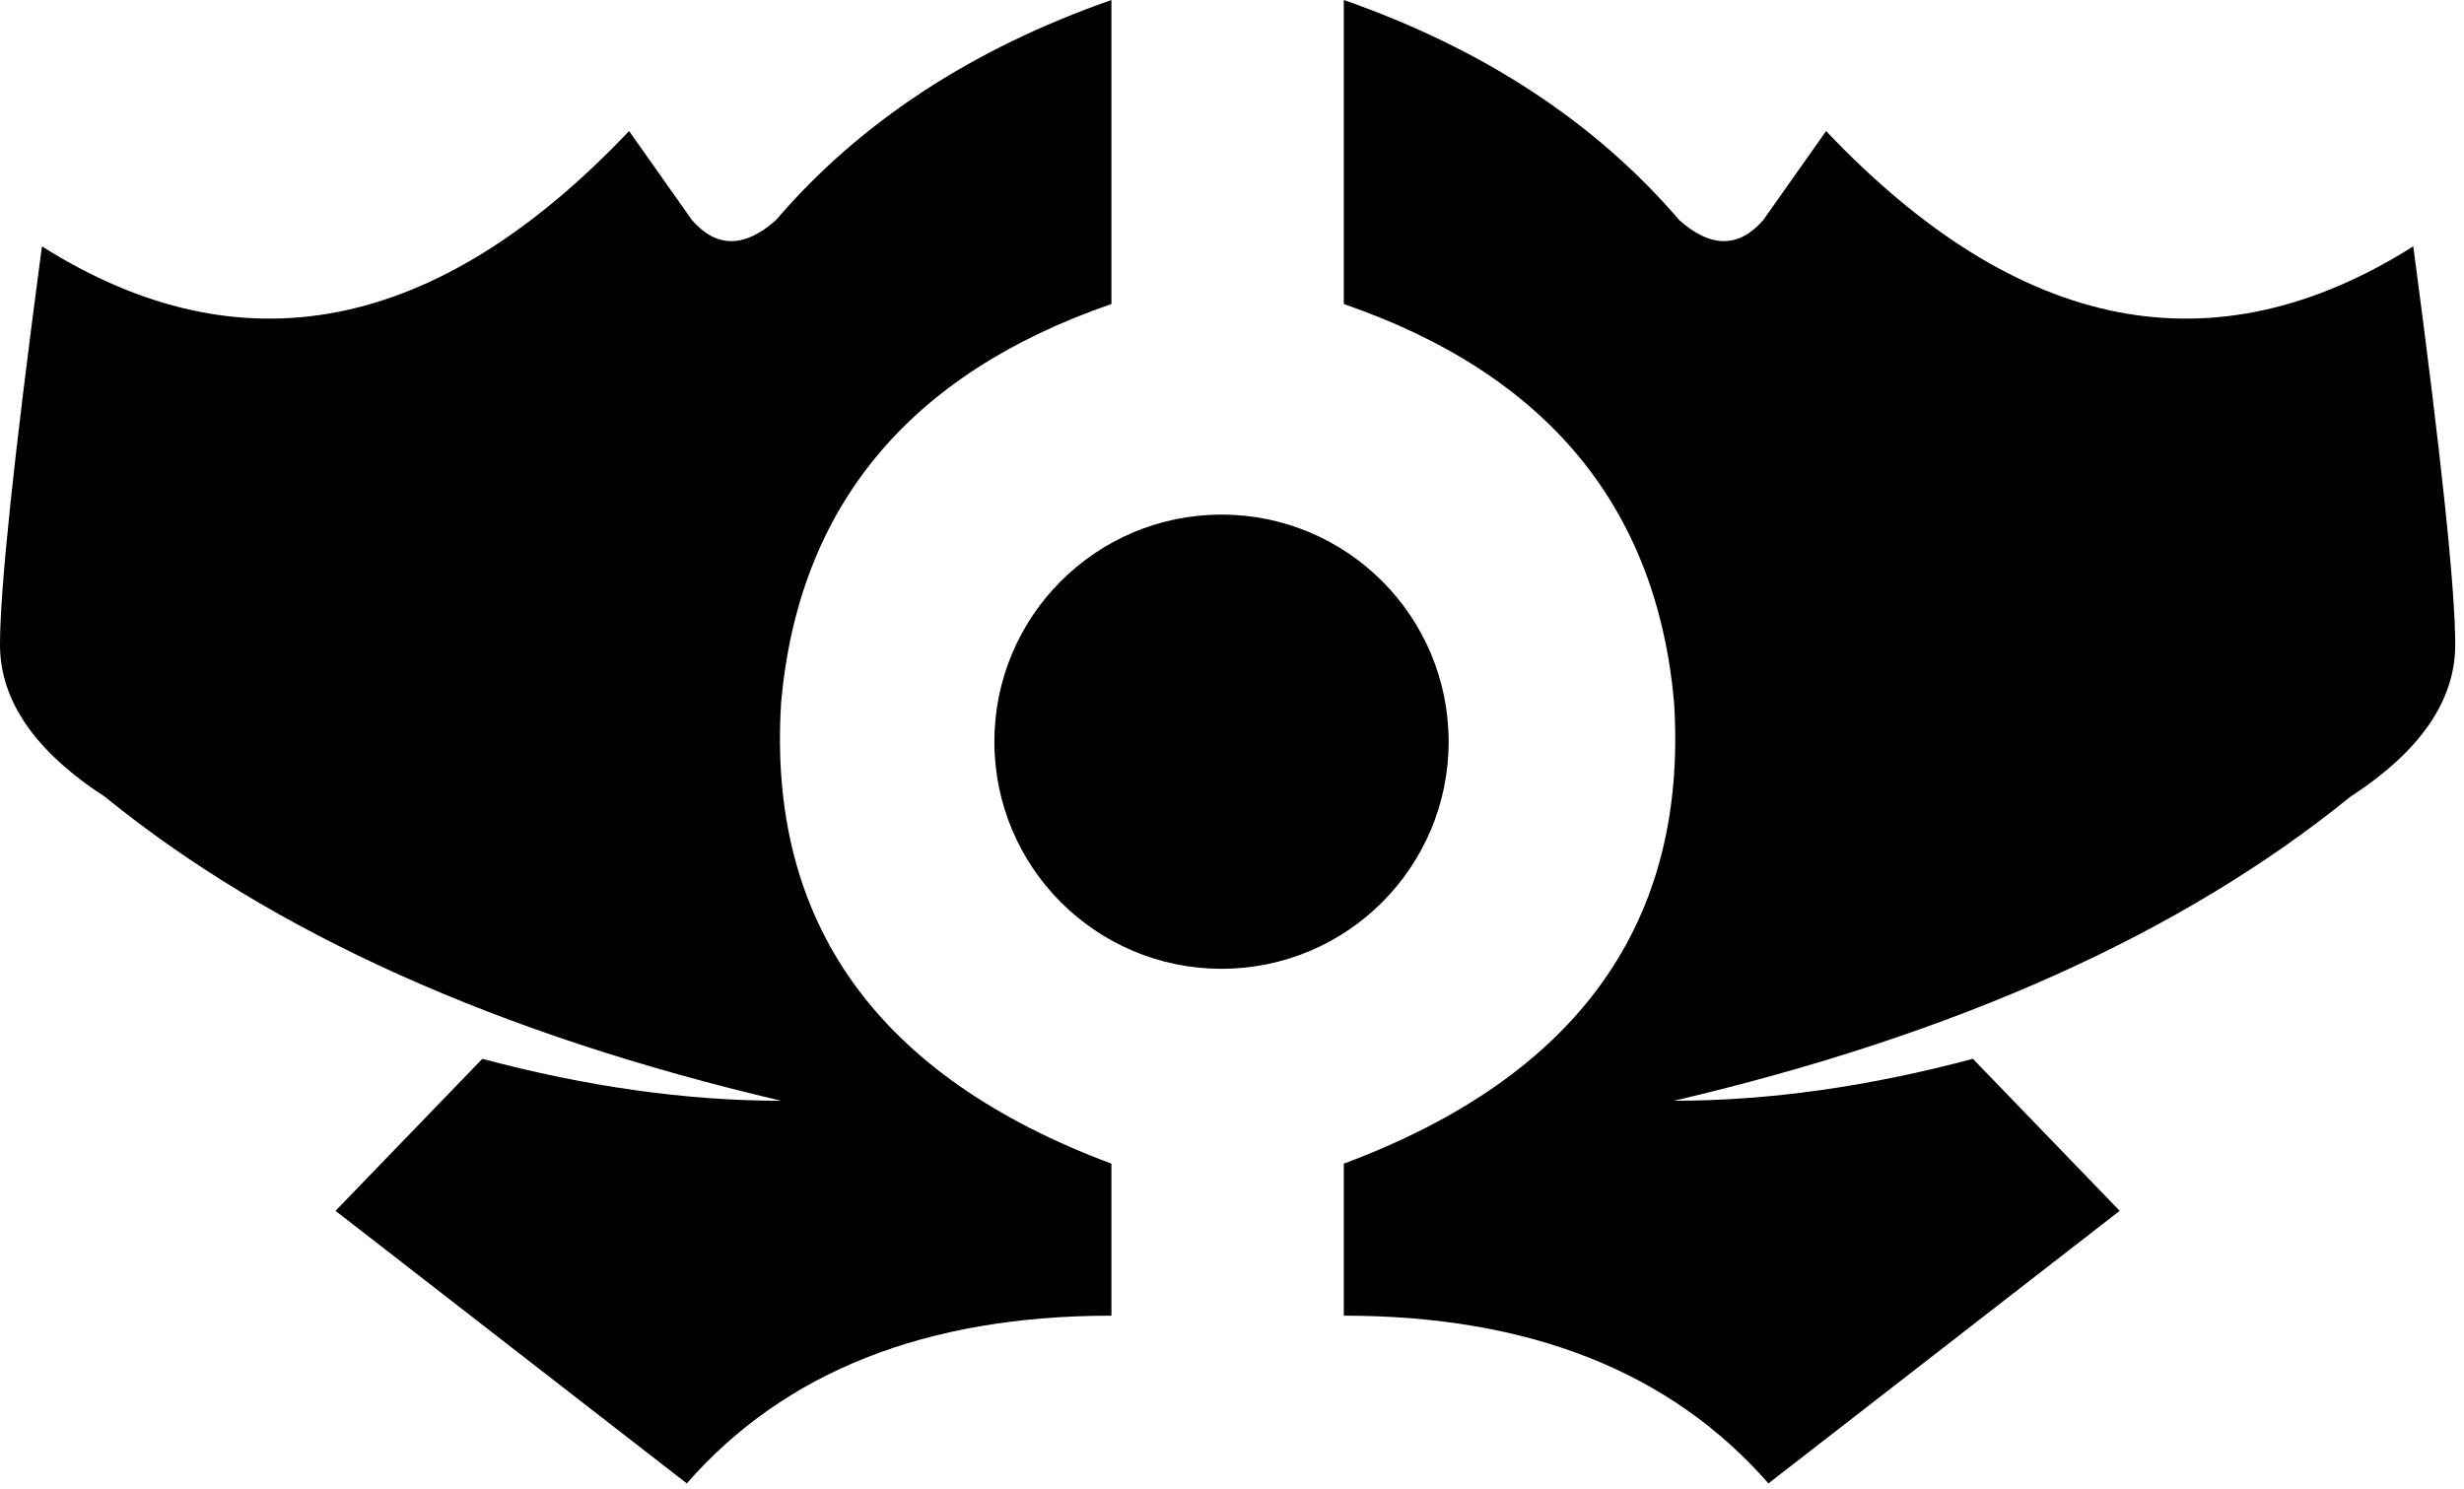
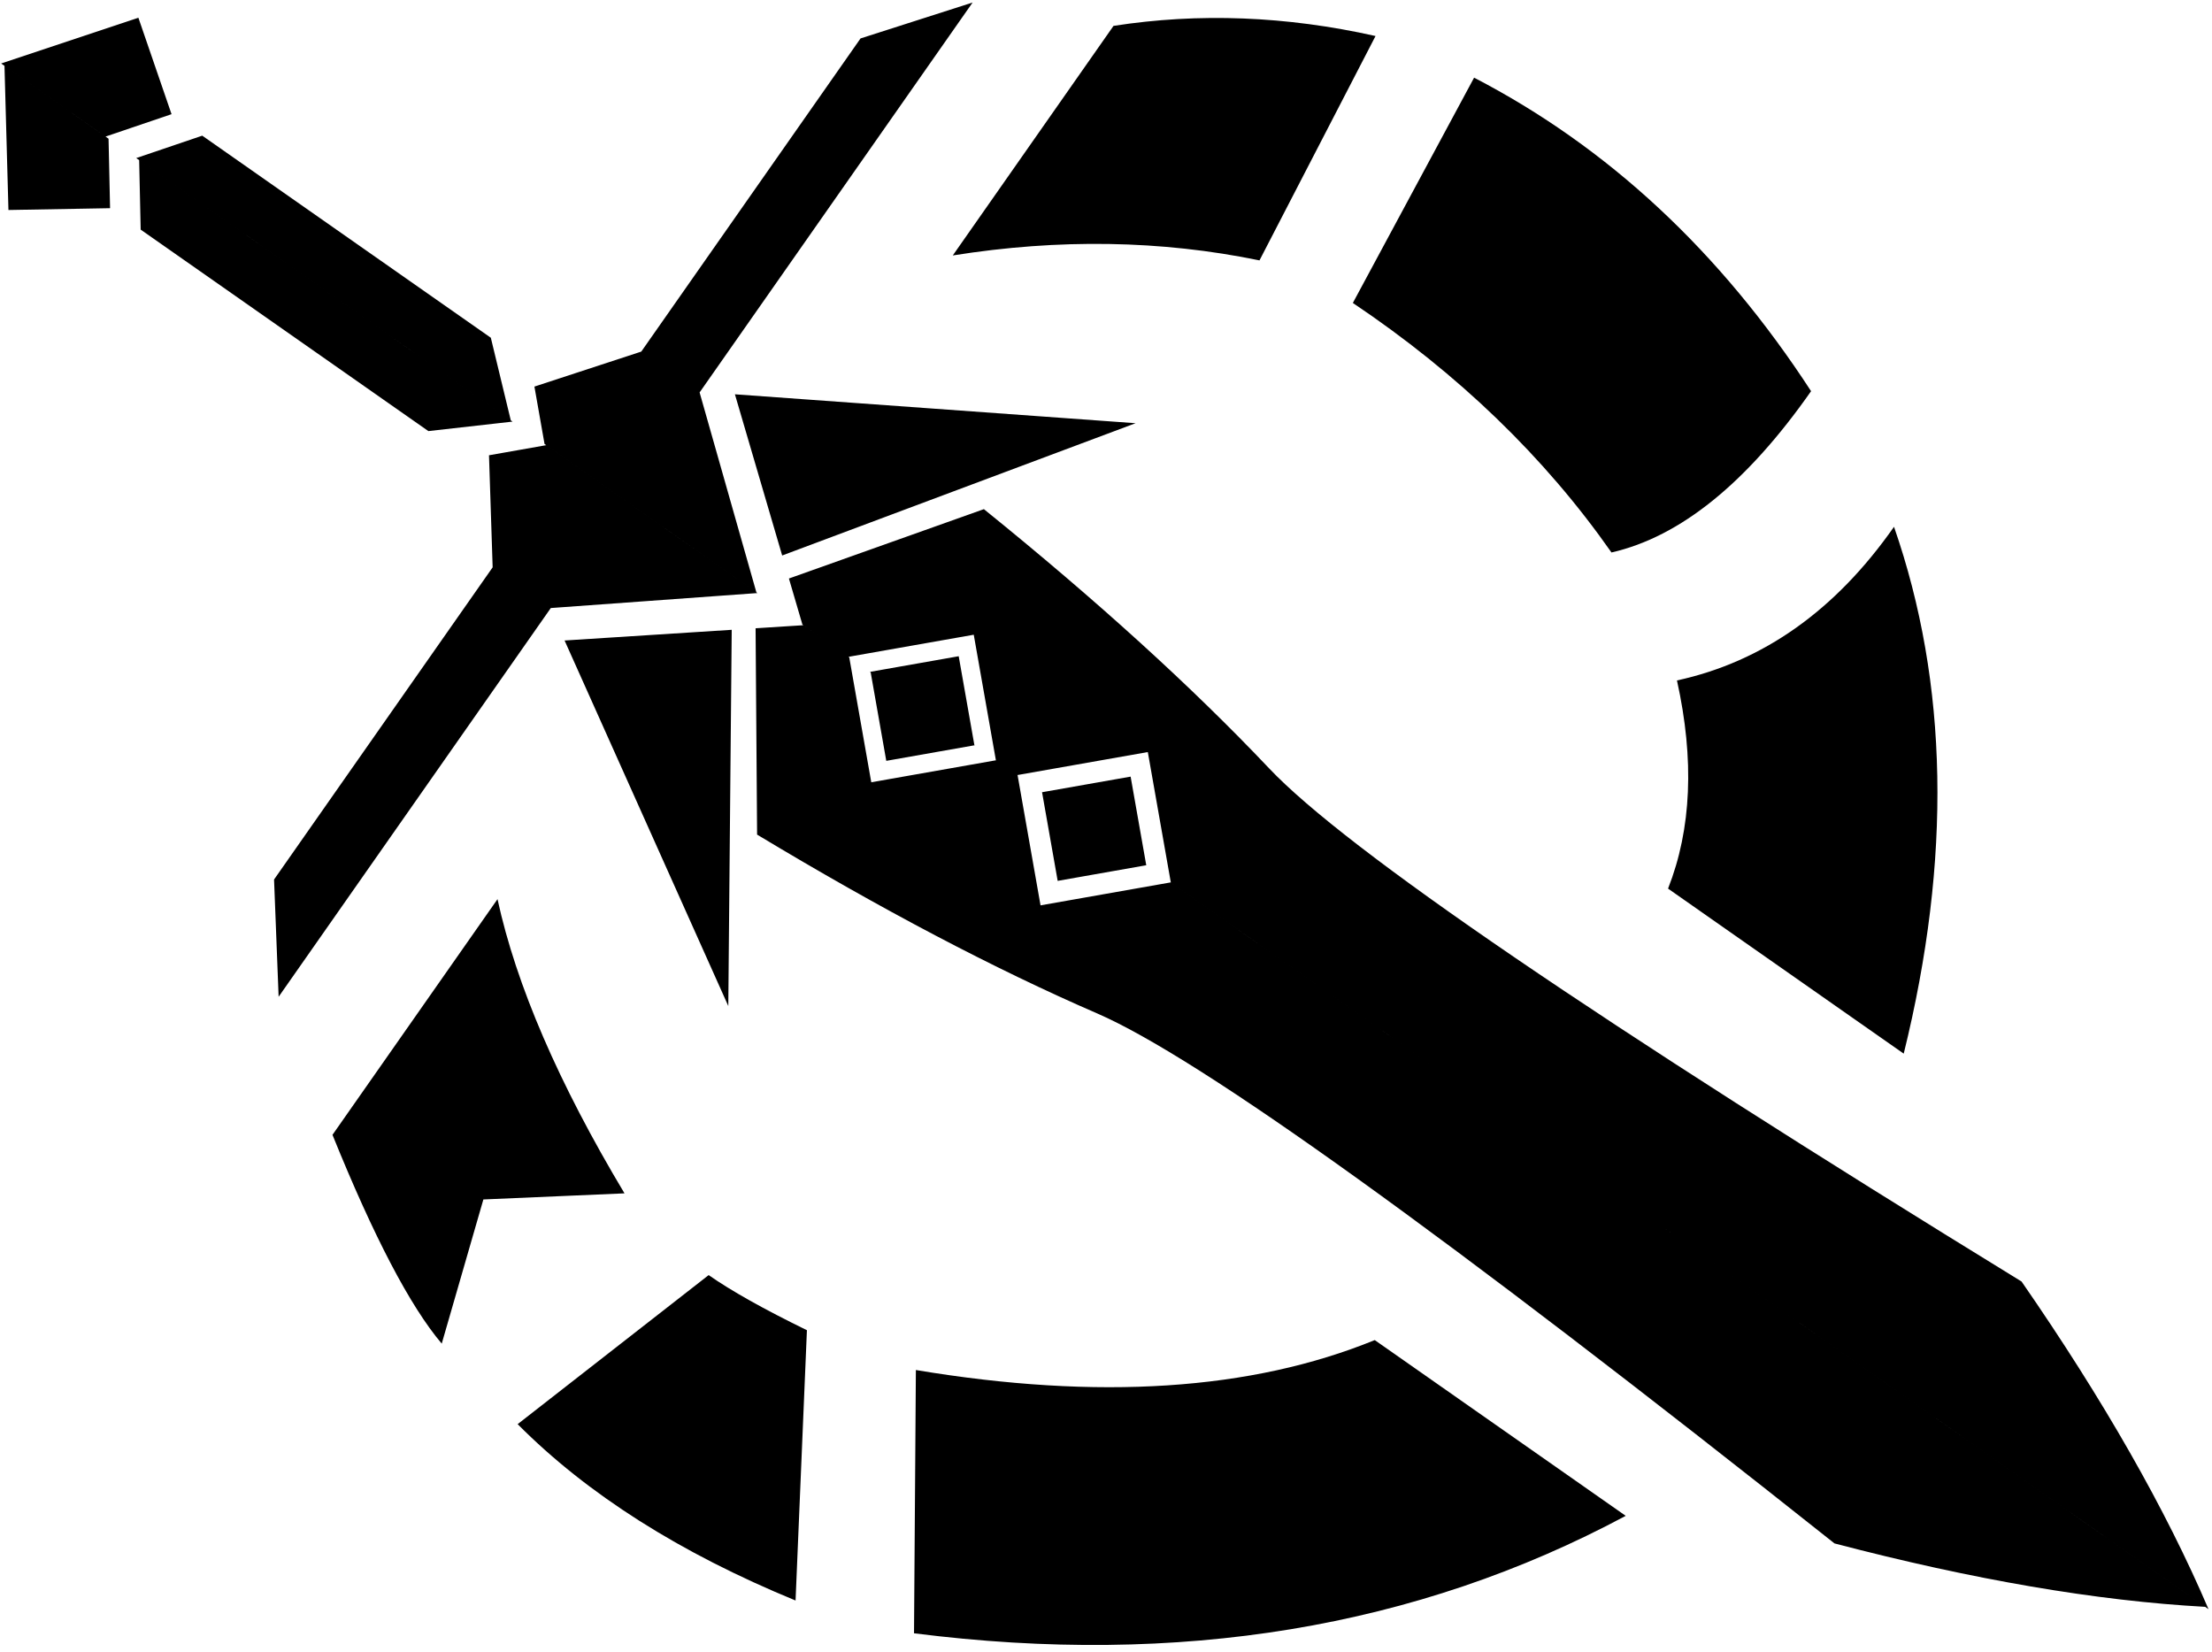
- <svg xmlns="http://www.w3.org/2000/svg" viewBox="0 0 235 142">
-   <path fill="#000" fill-rule="evenodd" d="M106 0v29c-19.333 6.667-29.833 19.333-31.5 38-1.333 21 9.167 35.667 31.5 44v14.5c-17.667 0-31.167 5.333-40.5 16l-33.5-26L46 101c10 2.667 19.5 4 28.5 4C47.5 98.667 26 89 10 76 3.333 71.667 0 66.833 0 61.5s1.333-18 4-38c19 12 37.667 8.333 56-11l6 8.5c2.333 2.667 5 2.667 8 0 8-9.333 18.667-16.333 32-21Zm22.162 0c13.334 4.667 24 11.667 32 21 3 2.667 5.667 2.667 8 0l6-8.5c18.334 19.333 37 23 56 11 2.667 20 4 32.667 4 38 0 5.333-3.333 10.167-10 14.5-16 13-37.5 22.667-64.5 29 9 0 18.5-1.333 28.5-4l14 14.5-33.5 26c-9.333-10.667-22.833-16-40.5-16V111c22.334-8.333 32.834-23 31.5-44-1.666-18.667-12.166-31.333-31.5-38ZM116.5 49.088c11.964 0 21.662 9.698 21.662 21.662 0 11.964-9.698 21.662-21.662 21.662-11.964 0-21.662-9.698-21.662-21.662 0-11.964 9.698-21.662 21.662-21.662Z" />
+ <svg xmlns="http://www.w3.org/2000/svg" viewBox="0 0 296 221">
+   <path fill="#000" fill-rule="evenodd" d="m101.11 84.069 6.39-.409 6.143 4.302 2.947 16.713 16.713-2.947 2.867 2.007 3.07 17.41 17.409-3.07 138.437 96.934c-14.5-.794-31.035-3.622-49.604-8.486-52.043-41.324-84.931-64.963-98.666-70.918-13.735-5.955-28.904-13.931-45.505-23.928l-.201-27.608Zm21.45 99.253c24.412 4.072 44.88 2.737 61.402-4.006l33.585 23.517c-27.993 14.988-59.739 20.227-95.238 15.716l.25-35.227Zm-53.292 7.243L94.83 170.62c3.004 2.103 7.387 4.561 13.148 7.375l-1.52 36.169c-15.483-6.365-27.88-14.232-37.19-23.6Zm70.179-84.535 13.925 9.75-11.838 2.088-2.087-11.838ZM116.51 89.97l13.926 9.75-11.838 2.088-2.088-11.838Zm-49.936 30.345c2.51 11.524 8.175 24.646 16.994 39.367l-18.884.816-5.573 19.292c-4.232-4.998-9.105-14.31-14.62-27.938l22.083-31.537Zm8.975-34.611 22.366-1.43-.458 50.341-21.908-48.911ZM65.435 60.92l7.66-1.351 28.261 19.788-27.65 2.004-36.421 52.016-.613-15.689 29.253-41.776-.49-14.992ZM18.622 21.427 68.59 56.415l-11.265 1.269-38.5-26.959-.203-9.298ZM.6 8.808l13.926 9.751.203 9.299L1.13 28.1.6 8.808ZM18.23 21.152l8.834-2.998 38.617 27.04 2.67 11.053-50.121-35.095ZM.153 8.495l18.366-6.12 4.436 12.902-8.834 2.999L.153 8.496ZM105.57 77.411l26.091-9.282c15.118 12.219 27.84 23.78 38.164 34.682 10.325 10.903 43.89 33.793 100.693 68.67 10.954 15.833 19.292 30.447 25.015 43.842l-138.857-97.23-3.08-17.461-17.461 3.079-2.876-2.014-2.956-16.764-16.764 2.956-6.162-4.315-1.807-6.163ZM224.403 91.05c11.524-2.511 21.206-9.364 29.045-20.56 7.288 20.974 7.722 44.473 1.3 70.496l-31.537-22.083c3.142-7.973 3.54-17.258 1.192-27.853Zm-27.146-80.658c17.912 9.288 32.943 23.271 45.093 41.951-8.604 12.288-17.507 19.482-26.71 21.583-8.955-12.78-20.491-23.91-34.608-33.388Zm-57.836 95.62 11.874-2.094 2.094 11.874-13.968-9.78Zm-23.006-16.11 11.874-2.093 2.094 11.874-13.968-9.78Zm32.59-86.439c11.415-1.773 23.103-1.321 35.063 1.357l-15.529 30.022c-13.162-2.705-26.843-2.925-41.043-.66l21.509-30.719ZM98.342 52.76l53.617 3.87-47.292 17.7-6.325-21.57Zm-26.829-1.031 14.299-4.682 29.341-41.904L130.15.337 93.618 52.511l7.597 26.748-28.347-19.848-1.355-7.683Z" />
</svg>
